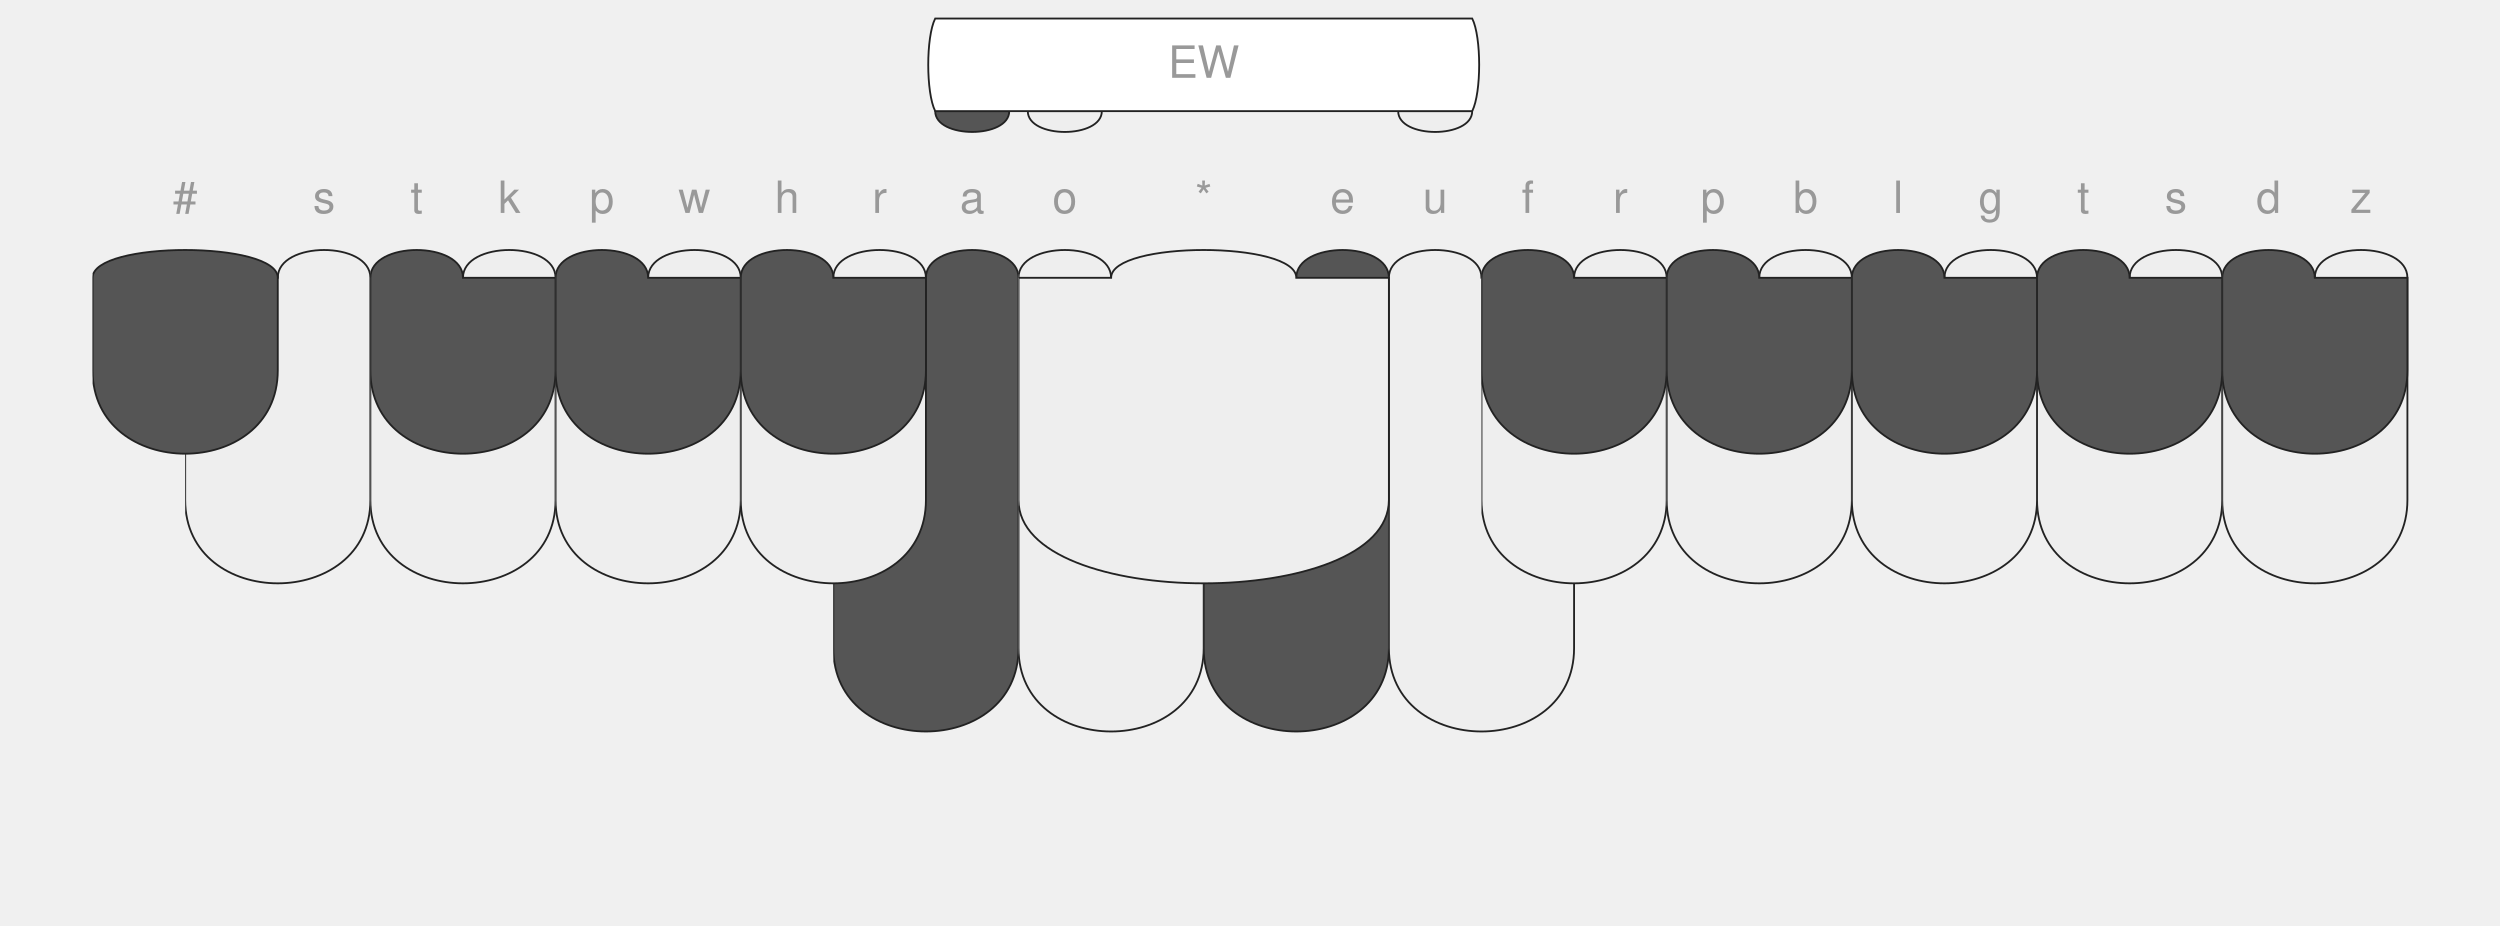
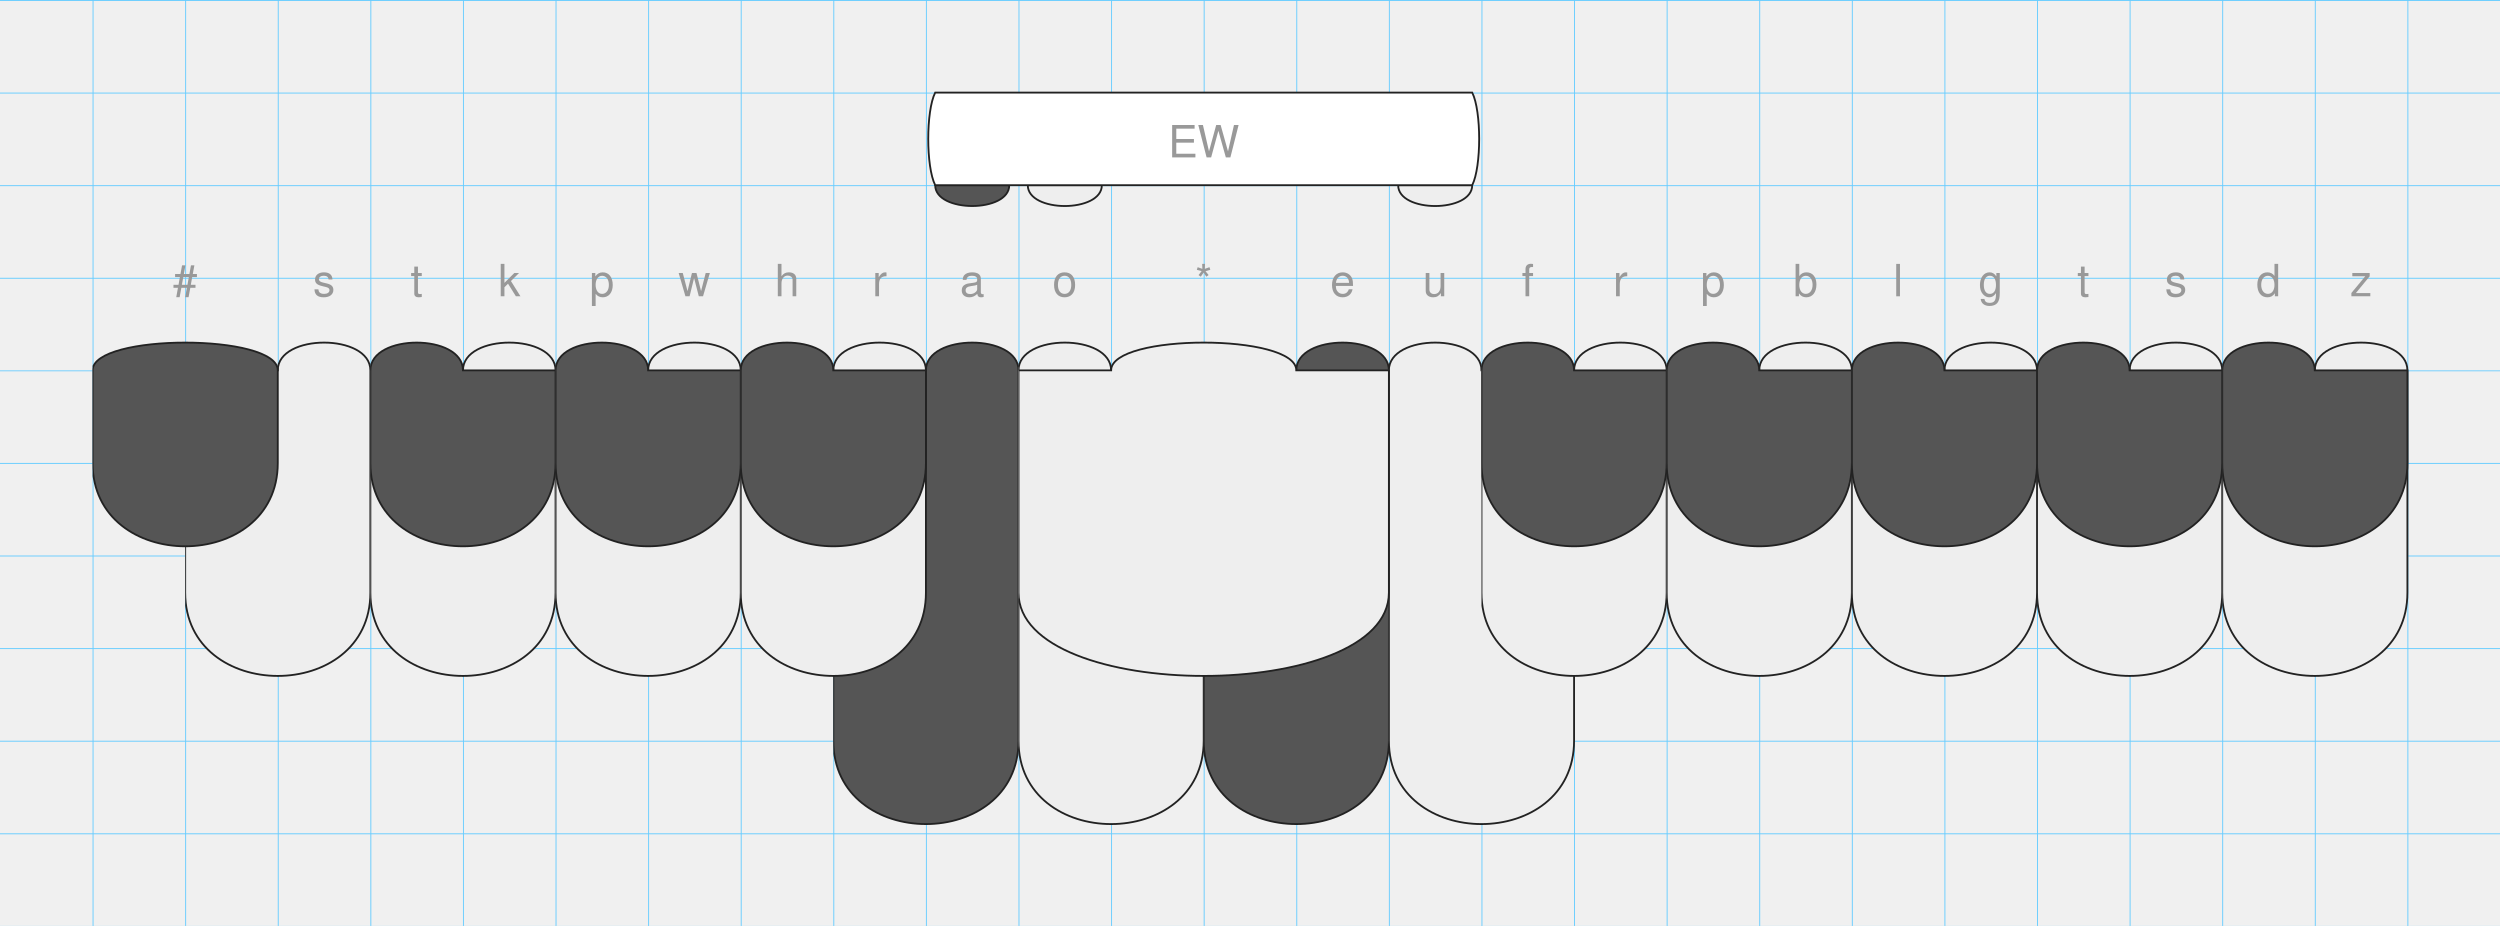
<svg xmlns="http://www.w3.org/2000/svg" xmlns:xlink="http://www.w3.org/1999/xlink" version="1.1" baseProfile="full" viewBox="0 0 1350 500">
  <style type="text/css">
-     .stroked {
+     .rule-line {
+   stroke-width: 1;
+   stroke: #66CCFF;
+ }
+ 
+ .stroked {
  stroke-width: 1;
  stroke: #222;
}

.darkFill {
  fill: #555;
}

.lightFill {
  fill: #eee;
}

.whiteFill {
  fill: #fff;
}

.buttonLabel {
  text-anchor: middle;
  text-transform: capitalize;
  font-family: Helvetica, Arial, sans-serif;
  font-size: 24px;
  fill: #999;
}

svg {
  /* border: 1px dotted white; */
}

  </style>
+   <symbol id="vertical-rule">
+     <path d="M0 0 V 10000" />
+   </symbol>
+   <use xlink:href="#vertical-rule" transform="translate(50)" class="rule-line" />
+   <use xlink:href="#vertical-rule" transform="translate(100)" class="rule-line" />
+   <use xlink:href="#vertical-rule" transform="translate(150)" class="rule-line" />
+   <use xlink:href="#vertical-rule" transform="translate(200)" class="rule-line" />
+   <use xlink:href="#vertical-rule" transform="translate(250)" class="rule-line" />
+   <use xlink:href="#vertical-rule" transform="translate(300)" class="rule-line" />
+   <use xlink:href="#vertical-rule" transform="translate(350)" class="rule-line" />
+   <use xlink:href="#vertical-rule" transform="translate(400)" class="rule-line" />
+   <use xlink:href="#vertical-rule" transform="translate(450)" class="rule-line" />
+   <use xlink:href="#vertical-rule" transform="translate(500)" class="rule-line" />
+   <use xlink:href="#vertical-rule" transform="translate(550)" class="rule-line" />
+   <use xlink:href="#vertical-rule" transform="translate(600)" class="rule-line" />
+   <use xlink:href="#vertical-rule" transform="translate(650)" class="rule-line" />
+   <use xlink:href="#vertical-rule" transform="translate(700)" class="rule-line" />
+   <use xlink:href="#vertical-rule" transform="translate(750)" class="rule-line" />
+   <use xlink:href="#vertical-rule" transform="translate(800)" class="rule-line" />
+   <use xlink:href="#vertical-rule" transform="translate(850)" class="rule-line" />
+   <use xlink:href="#vertical-rule" transform="translate(900)" class="rule-line" />
+   <use xlink:href="#vertical-rule" transform="translate(950)" class="rule-line" />
+   <use xlink:href="#vertical-rule" transform="translate(1000)" class="rule-line" />
+   <use xlink:href="#vertical-rule" transform="translate(1050)" class="rule-line" />
+   <use xlink:href="#vertical-rule" transform="translate(1100)" class="rule-line" />
+   <use xlink:href="#vertical-rule" transform="translate(1150)" class="rule-line" />
+   <use xlink:href="#vertical-rule" transform="translate(1200)" class="rule-line" />
+   <use xlink:href="#vertical-rule" transform="translate(1250)" class="rule-line" />
+   <use xlink:href="#vertical-rule" transform="translate(1300)" class="rule-line" />
+   <symbol id="horizontal-rule">
+     <path d="M0 0 H 10000" />
+   </symbol>
+   <use xlink:href="#horizontal-rule" transform="translate(0 0)" class="rule-line" />
+   <use xlink:href="#horizontal-rule" transform="translate(0 50)" class="rule-line" />
+   <use xlink:href="#horizontal-rule" transform="translate(0 100)" class="rule-line" />
+   <use xlink:href="#horizontal-rule" transform="translate(0 150)" class="rule-line" />
+   <use xlink:href="#horizontal-rule" transform="translate(0 200)" class="rule-line" />
+   <use xlink:href="#horizontal-rule" transform="translate(0 250)" class="rule-line" />
+   <use xlink:href="#horizontal-rule" transform="translate(0 300)" class="rule-line" />
+   <use xlink:href="#horizontal-rule" transform="translate(0 350)" class="rule-line" />
+   <use xlink:href="#horizontal-rule" transform="translate(0 400)" class="rule-line" />
+   <use xlink:href="#horizontal-rule" transform="translate(0 450)" class="rule-line" />
+   <use xlink:href="#horizontal-rule" transform="translate(0 500)" class="rule-line" />
  <symbol id="topRowPath">
    <path d="M 0.0 100 C 0.0 80.0 50.0 80.0 50.0 100 L 100.0 100 L 100.0 150 C 100.0 210.0 0.0 210.0 0.0 150 z" />
  </symbol>
  <symbol id="bottomRowPath">
    <path d="M 0.0 100 L 50.0 100 C 50.0 80.0 100.0 80.0 100.0 100 L 100.0 220 C 100.0 280.0 0.0 280.0 0.0 220 z" />
  </symbol>
  <symbol id="thumbFirstPath">
    <path d="M 0.0 100 L 50.0 100 C 50.0 80.0 100.0 80.0 100.0 100 L 100.0 300 C 100.0 360.0 0.0 360.0 0.0 300 z" />
  </symbol>
  <symbol id="thumbSecondPath">
    <path d="M 0.0 100 C 0.0 80.0 50.0 80.0 50.0 100 L 100.0 100 L 100.0 300 C 100.0 360.0 0.0 360.0 0.0 300 z" />
  </symbol>
  <symbol id="starKeyPath">
    <path d="M 0.0 100 L 50.0 100 C 50.0 80.0 150.0 80.0 150.0 100 L 200.0 100 L 200.0 220 C 200.0 280.0 0.0 280.0 0.0 220 z" />
  </symbol>
  <symbol id="numberKeyPath">
    <path d="M 0.0 100 C 0.0 80.0 100.0 80.0 100.0 100 L 100.0 150 C 100.0 210.0 0.0 210.0 0.0 150 z" />
  </symbol>
  <symbol id="matcher-width-1">
    <path d="M 5.0 100 L 45.0 100 C 45.0 115.0 5.0 115.0 5.0 100 z" />
  </symbol>
  <symbol id="matcher-width-2">
    <path d="M 5.0 100 L 95.0 100 C 95.0 115.0 5.0 115.0 5.0 100 z" />
  </symbol>
  <symbol id="span-width-1">
    <path d="M 5.0 100 L 45.0 100 C 50.0 110 50.0 140 45.0 150 L 5.0 150 C  0 140 0 110 5.0 100 z" />
  </symbol>
  <symbol id="span-width-2">
    <path d="M 5.0 100 L 95.0 100 C 100.0 110 100.0 140 95.0 150 L 5.0 150 C  0 140 0 110 5.0 100 z" />
  </symbol>
  <symbol id="span-width-3">
    <path d="M 5.0 100 L 145.0 100 C 150.0 110 150.0 140 145.0 150 L 5.0 150 C  0 140 0 110 5.0 100 z" />
  </symbol>
  <symbol id="span-width-4">
    <path d="M 5.0 100 L 195.0 100 C 200.0 110 200.0 140 195.0 150 L 5.0 150 C  0 140 0 110 5.0 100 z" />
  </symbol>
  <symbol id="span-width-5">
    <path d="M 5.0 100 L 245.0 100 C 250.0 110 250.0 140 245.0 150 L 5.0 150 C  0 140 0 110 5.0 100 z" />
  </symbol>
  <symbol id="span-width-6">
    <path d="M 5.0 100 L 295.0 100 C 300.0 110 300.0 140 295.0 150 L 5.0 150 C  0 140 0 110 5.0 100 z" />
  </symbol>
  <symbol id="span-width-7">
    <path d="M 5.0 100 L 345.0 100 C 350.0 110 350.0 140 345.0 150 L 5.0 150 C  0 140 0 110 5.0 100 z" />
  </symbol>
  <symbol id="span-width-8">
    <path d="M 5.0 100 L 395.0 100 C 400.0 110 400.0 140 395.0 150 L 5.0 150 C  0 140 0 110 5.0 100 z" />
  </symbol>
  <symbol id="span-width-9">
    <path d="M 5.0 100 L 445.0 100 C 450.0 110 450.0 140 445.0 150 L 5.0 150 C  0 140 0 110 5.0 100 z" />
  </symbol>
  <symbol id="span-width-10">
    <path d="M 5.0 100 L 495.0 100 C 500.0 110 500.0 140 495.0 150 L 5.0 150 C  0 140 0 110 5.0 100 z" />
  </symbol>
  <symbol id="span-width-11">
    <path d="M 5.0 100 L 545.0 100 C 550.0 110 550.0 140 545.0 150 L 5.0 150 C  0 140 0 110 5.0 100 z" />
  </symbol>
  <symbol id="span-width-12">
    <path d="M 5.0 100 L 595.0 100 C 600.0 110 600.0 140 595.0 150 L 5.0 150 C  0 140 0 110 5.0 100 z" />
  </symbol>
  <symbol id="span-width-13">
    <path d="M 5.0 100 L 645.0 100 C 650.0 110 650.0 140 645.0 150 L 5.0 150 C  0 140 0 110 5.0 100 z" />
  </symbol>
  <symbol id="span-width-14">
    <path d="M 5.0 100 L 695.0 100 C 700.0 110 700.0 140 695.0 150 L 5.0 150 C  0 140 0 110 5.0 100 z" />
  </symbol>
  <symbol id="span-width-15">
    <path d="M 5.0 100 L 745.0 100 C 750.0 110 750.0 140 745.0 150 L 5.0 150 C  0 140 0 110 5.0 100 z" />
  </symbol>
-   <g transform="translate(100)">
-     <use xlink:href="#thumbFirstPath" x="350.0" y="50" class="stroked darkFill" />
-     <use xlink:href="#thumbSecondPath" x="450.0" y="50" class="stroked lightFill" />
-     <use xlink:href="#thumbFirstPath" x="550.0" y="50" class="stroked darkFill" />
-     <use xlink:href="#thumbSecondPath" x="650.0" y="50" class="stroked lightFill" />
-     <use xlink:href="#bottomRowPath" x="0" y="50" class="stroked lightFill" />
-     <use xlink:href="#bottomRowPath" x="100" y="50" class="stroked lightFill" />
-     <use xlink:href="#bottomRowPath" x="200" y="50" class="stroked lightFill" />
-     <use xlink:href="#bottomRowPath" x="300" y="50" class="stroked lightFill" />
-     <use xlink:href="#starKeyPath" x="450.0" y="50" class="stroked lightFill" />
-     <use xlink:href="#bottomRowPath" x="700" y="50" class="stroked lightFill" />
-     <use xlink:href="#bottomRowPath" x="800" y="50" class="stroked lightFill" />
-     <use xlink:href="#bottomRowPath" x="900" y="50" class="stroked lightFill" />
-     <use xlink:href="#bottomRowPath" x="1000" y="50" class="stroked lightFill" />
-     <use xlink:href="#bottomRowPath" x="1100" y="50" class="stroked lightFill" />
-     <use xlink:href="#numberKeyPath" x="-50.0" y="50" class="stroked darkFill" />
-     <use xlink:href="#topRowPath" x="100" y="50" class="stroked darkFill" />
-     <use xlink:href="#topRowPath" x="200" y="50" class="stroked darkFill" />
-     <use xlink:href="#topRowPath" x="300" y="50" class="stroked darkFill" />
-     <use xlink:href="#topRowPath" x="700" y="50" class="stroked darkFill" />
-     <use xlink:href="#topRowPath" x="800" y="50" class="stroked darkFill" />
-     <use xlink:href="#topRowPath" x="900" y="50" class="stroked darkFill" />
-     <use xlink:href="#topRowPath" x="1000" y="50" class="stroked darkFill" />
-     <use xlink:href="#topRowPath" x="1100" y="50" class="stroked darkFill" />
-     <text class="buttonLabel" y="115" x="0">
+   <g transform="translate(100 0)">
+     <use xlink:href="#thumbFirstPath" x="350.0" y="100" class="stroked darkFill" />
+     <use xlink:href="#thumbSecondPath" x="450.0" y="100" class="stroked lightFill" />
+     <use xlink:href="#thumbFirstPath" x="550.0" y="100" class="stroked darkFill" />
+     <use xlink:href="#thumbSecondPath" x="650.0" y="100" class="stroked lightFill" />
+     <use xlink:href="#bottomRowPath" x="0" y="100" class="stroked lightFill" />
+     <use xlink:href="#bottomRowPath" x="100" y="100" class="stroked lightFill" />
+     <use xlink:href="#bottomRowPath" x="200" y="100" class="stroked lightFill" />
+     <use xlink:href="#bottomRowPath" x="300" y="100" class="stroked lightFill" />
+     <use xlink:href="#starKeyPath" x="450.0" y="100" class="stroked lightFill" />
+     <use xlink:href="#bottomRowPath" x="700" y="100" class="stroked lightFill" />
+     <use xlink:href="#bottomRowPath" x="800" y="100" class="stroked lightFill" />
+     <use xlink:href="#bottomRowPath" x="900" y="100" class="stroked lightFill" />
+     <use xlink:href="#bottomRowPath" x="1000" y="100" class="stroked lightFill" />
+     <use xlink:href="#bottomRowPath" x="1100" y="100" class="stroked lightFill" />
+     <use xlink:href="#numberKeyPath" x="-50.0" y="100" class="stroked darkFill" />
+     <use xlink:href="#topRowPath" x="100" y="100" class="stroked darkFill" />
+     <use xlink:href="#topRowPath" x="200" y="100" class="stroked darkFill" />
+     <use xlink:href="#topRowPath" x="300" y="100" class="stroked darkFill" />
+     <use xlink:href="#topRowPath" x="700" y="100" class="stroked darkFill" />
+     <use xlink:href="#topRowPath" x="800" y="100" class="stroked darkFill" />
+     <use xlink:href="#topRowPath" x="900" y="100" class="stroked darkFill" />
+     <use xlink:href="#topRowPath" x="1000" y="100" class="stroked darkFill" />
+     <use xlink:href="#topRowPath" x="1100" y="100" class="stroked darkFill" />
+     <text class="buttonLabel" y="160" x="0">
      <tspan>#</tspan>
    </text>
-     <text class="buttonLabel" y="115" x="75">
+     <text class="buttonLabel" y="160" x="75">
      <tspan>s</tspan>
    </text>
-     <text class="buttonLabel" y="115" x="125">
+     <text class="buttonLabel" y="160" x="125">
      <tspan>t</tspan>
    </text>
-     <text class="buttonLabel" y="115" x="175">
+     <text class="buttonLabel" y="160" x="175">
      <tspan>k</tspan>
    </text>
-     <text class="buttonLabel" y="115" x="225">
+     <text class="buttonLabel" y="160" x="225">
      <tspan>p</tspan>
    </text>
-     <text class="buttonLabel" y="115" x="275">
+     <text class="buttonLabel" y="160" x="275">
      <tspan>w</tspan>
    </text>
-     <text class="buttonLabel" y="115" x="325">
+     <text class="buttonLabel" y="160" x="325">
      <tspan>h</tspan>
    </text>
-     <text class="buttonLabel" y="115" x="375">
+     <text class="buttonLabel" y="160" x="375">
      <tspan>r</tspan>
    </text>
-     <text class="buttonLabel" y="115" x="425">
+     <text class="buttonLabel" y="160" x="425">
      <tspan>a</tspan>
    </text>
-     <text class="buttonLabel" y="115" x="475">
+     <text class="buttonLabel" y="160" x="475">
      <tspan>o</tspan>
    </text>
-     <text class="buttonLabel" y="115" x="550">
+     <text class="buttonLabel" y="160" x="550">
      <tspan>*</tspan>
    </text>
-     <text class="buttonLabel" y="115" x="625">
+     <text class="buttonLabel" y="160" x="625">
      <tspan>e</tspan>
    </text>
-     <text class="buttonLabel" y="115" x="675">
+     <text class="buttonLabel" y="160" x="675">
      <tspan>u</tspan>
    </text>
-     <text class="buttonLabel" y="115" x="725">
+     <text class="buttonLabel" y="160" x="725">
      <tspan>f</tspan>
    </text>
-     <text class="buttonLabel" y="115" x="775">
+     <text class="buttonLabel" y="160" x="775">
      <tspan>r</tspan>
    </text>
-     <text class="buttonLabel" y="115" x="825">
+     <text class="buttonLabel" y="160" x="825">
      <tspan>p</tspan>
    </text>
-     <text class="buttonLabel" y="115" x="875">
+     <text class="buttonLabel" y="160" x="875">
      <tspan>b</tspan>
    </text>
-     <text class="buttonLabel" y="115" x="925">
+     <text class="buttonLabel" y="160" x="925">
      <tspan>l</tspan>
    </text>
-     <text class="buttonLabel" y="115" x="975">
+     <text class="buttonLabel" y="160" x="975">
      <tspan>g</tspan>
    </text>
-     <text class="buttonLabel" y="115" x="1025">
+     <text class="buttonLabel" y="160" x="1025">
      <tspan>t</tspan>
    </text>
-     <text class="buttonLabel" y="115" x="1075">
+     <text class="buttonLabel" y="160" x="1075">
      <tspan>s</tspan>
    </text>
-     <text class="buttonLabel" y="115" x="1125">
+     <text class="buttonLabel" y="160" x="1125">
      <tspan>d</tspan>
    </text>
-     <text class="buttonLabel" y="115" x="1175">
+     <text class="buttonLabel" y="160" x="1175">
      <tspan>z</tspan>
    </text>
-     <g>
-       <use xlink:href="#matcher-width-1" x="400" y="-40" class="stroked darkFill" />
-       <use xlink:href="#matcher-width-1" x="450" y="-40" class="stroked lightFill" />
-       <use xlink:href="#matcher-width-1" x="650" y="-40" class="stroked lightFill" />
-       <use xlink:href="#span-width-6" x="400" y="-90" class="stroked whiteFill" />
-       <text class="buttonLabel" x="550.0" y="42">
+     <g class="chord-brick">
+       <use xlink:href="#matcher-width-1" x="400" y="0" class="stroked darkFill" />
+       <use xlink:href="#matcher-width-1" x="450" y="0" class="stroked lightFill" />
+       <use xlink:href="#matcher-width-1" x="650" y="0" class="stroked lightFill" />
+       <use xlink:href="#span-width-6" x="400" y="-50" class="stroked whiteFill" />
+       <text class="buttonLabel" x="550.0" y="85">
        <tspan>EW</tspan>
      </text>
    </g>
  </g>
</svg>
